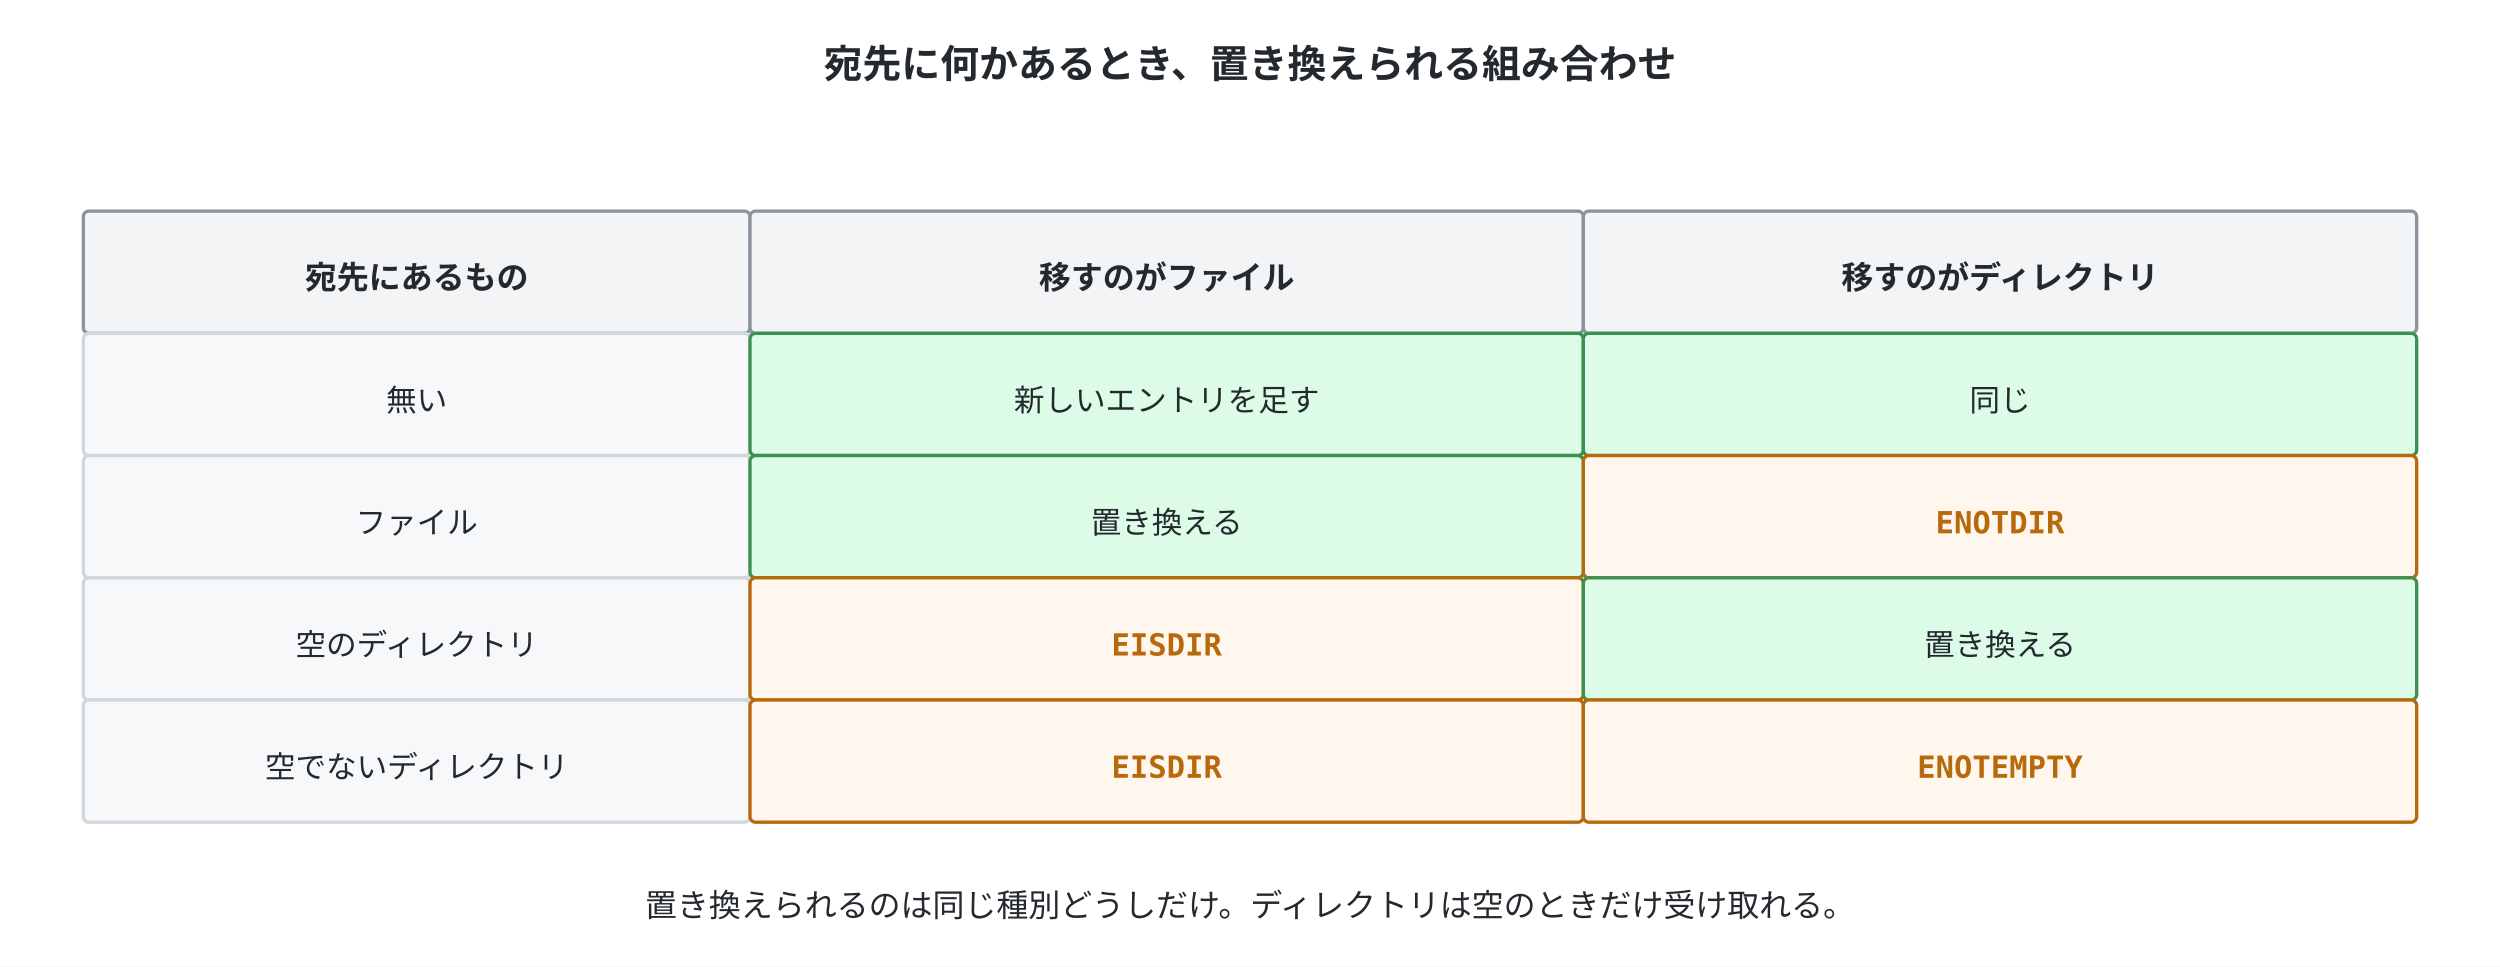
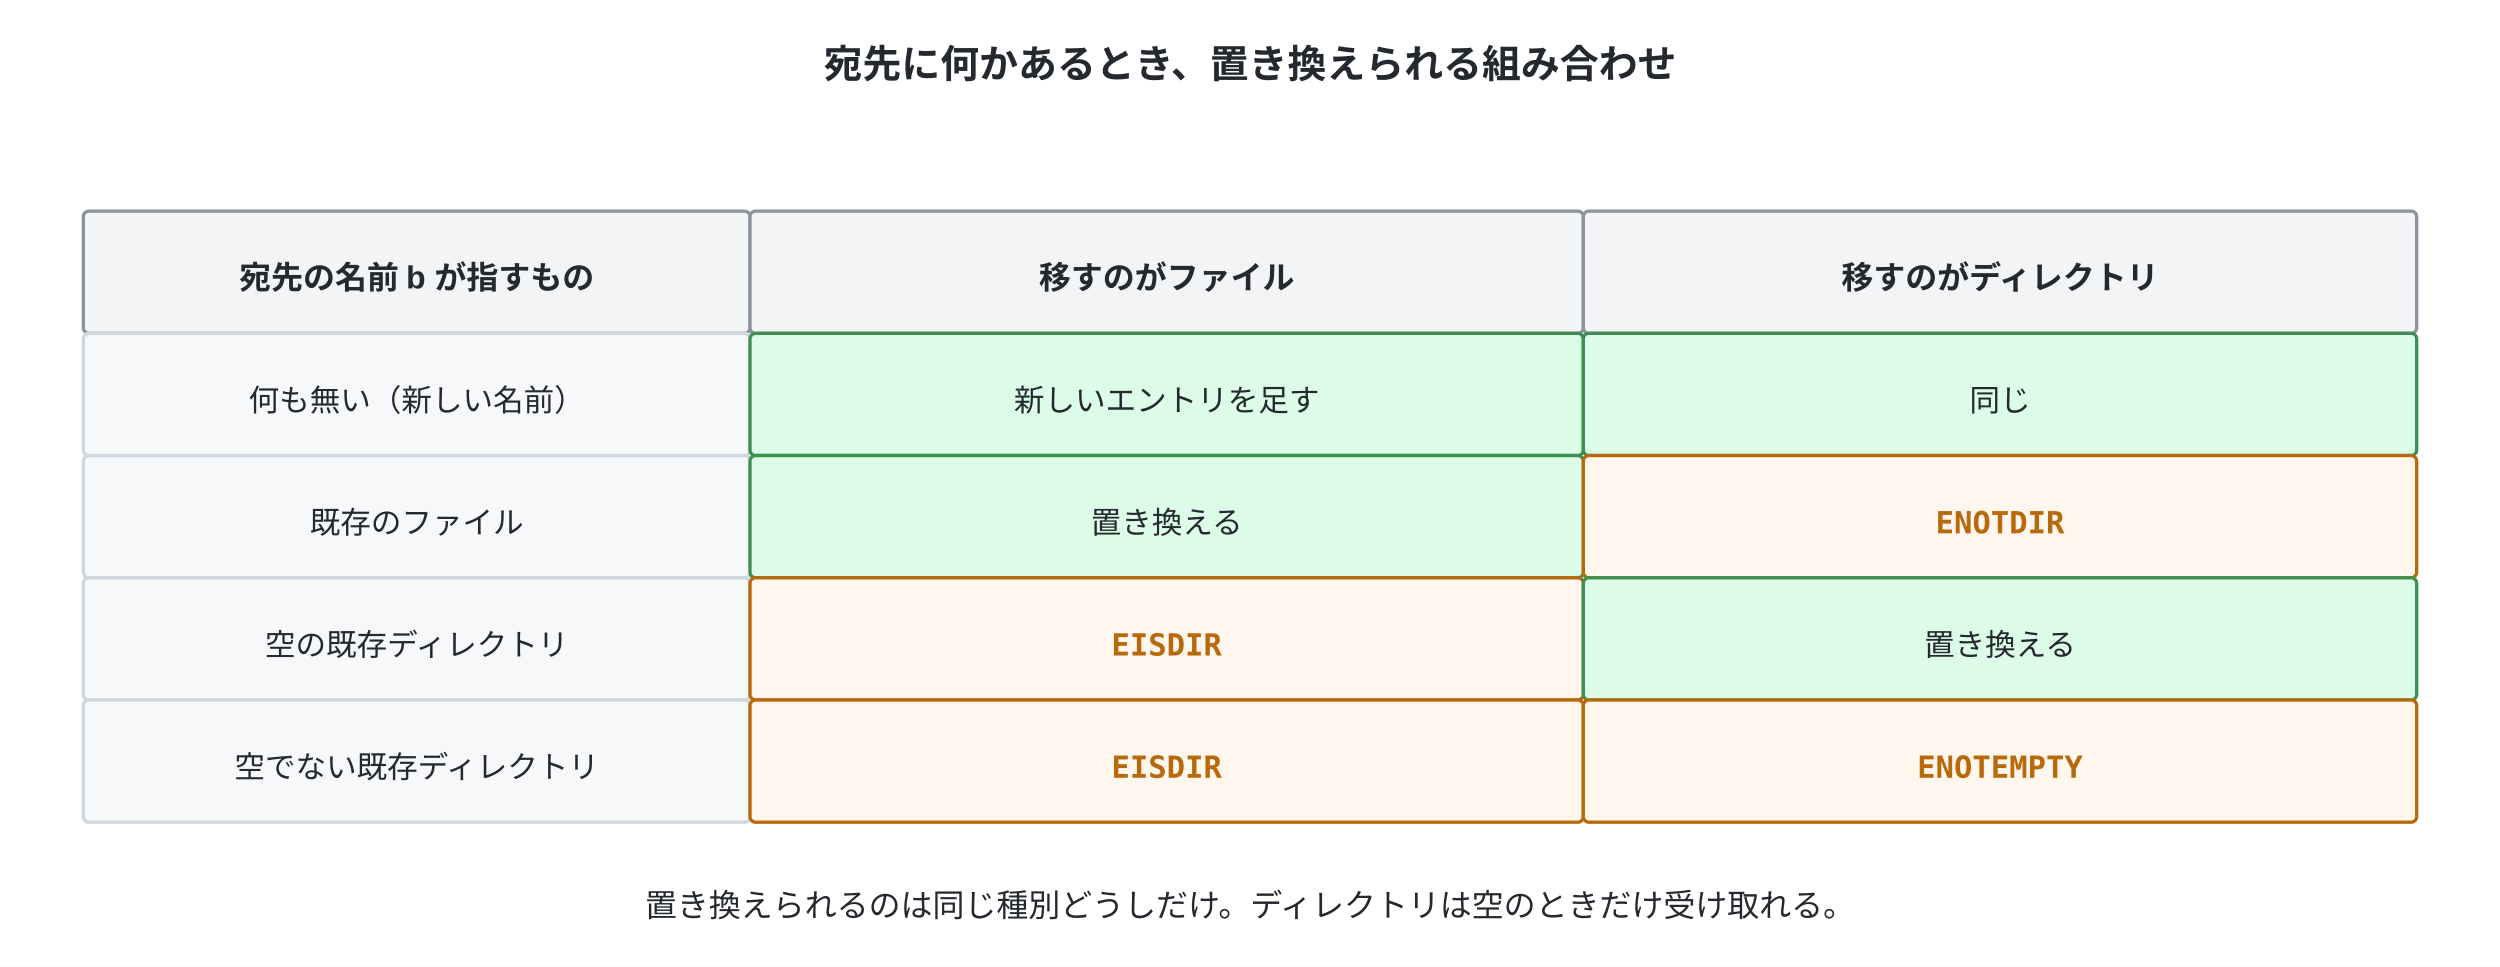
<svg xmlns="http://www.w3.org/2000/svg" width="900" height="348" viewBox="0 0 900 348" role="img" font-family="Helvetica Neue, Arial, Hiragino Sans, Noto Sans JP, sans-serif">
  <rect x="0" y="0" width="900" height="348" fill="#ffffff" />
  <defs>
    <marker id="a" viewBox="0 0 10 10" refX="9" refY="5" markerWidth="7" markerHeight="7" orient="auto-start-reverse">
      <path d="M 0 0 L 10 5 L 0 10 z" fill="#b8860b" />
    </marker>
  </defs>
  <text x="450" y="28" font-size="14" fill="#24292f" text-anchor="middle" font-family="Helvetica Neue, Arial, Hiragino Sans, Noto Sans JP, sans-serif" font-weight="bold">宛先に何かあるとき、置き換えられる組み合わせ</text>
  <rect x="30" y="76" width="240" height="44" rx="2" fill="#f3f4f6" stroke="#8b949e" stroke-width="1.2" />
-   <text x="150" y="104" font-size="11.5" fill="#24292f" text-anchor="middle" font-family="Helvetica Neue, Arial, Hiragino Sans, Noto Sans JP, sans-serif" font-weight="bold">宛先にあるもの</text>
+   <text x="150" y="104" font-size="11.5" fill="#24292f" text-anchor="middle" font-family="Helvetica Neue, Arial, Hiragino Sans, Noto Sans JP, sans-serif" font-weight="bold">宛先の名前 b が指すもの</text>
  <rect x="270" y="76" width="300" height="44" rx="2" fill="#f3f4f6" stroke="#8b949e" stroke-width="1.2" />
  <text x="420" y="104" font-size="11.5" fill="#24292f" text-anchor="middle" font-family="Helvetica Neue, Arial, Hiragino Sans, Noto Sans JP, sans-serif" font-weight="bold">移すのがファイル</text>
  <rect x="570" y="76" width="300" height="44" rx="2" fill="#f3f4f6" stroke="#8b949e" stroke-width="1.2" />
  <text x="720" y="104" font-size="11.5" fill="#24292f" text-anchor="middle" font-family="Helvetica Neue, Arial, Hiragino Sans, Noto Sans JP, sans-serif" font-weight="bold">移すのがディレクトリ</text>
  <rect x="30" y="120" width="240" height="44" rx="2" fill="#f6f8fa" stroke="#d0d7de" stroke-width="1.2" />
-   <text x="150" y="148" font-size="11" fill="#24292f" text-anchor="middle" font-family="Helvetica Neue, Arial, Hiragino Sans, Noto Sans JP, sans-serif" font-weight="normal">無い</text>
+   <text x="150" y="148" font-size="11" fill="#24292f" text-anchor="middle" font-family="Helvetica Neue, Arial, Hiragino Sans, Noto Sans JP, sans-serif" font-weight="normal">何も無い（新しい名前）</text>
  <rect x="270" y="120" width="300" height="44" rx="2" fill="#dcfce7" stroke="#3f8f52" stroke-width="1.2" />
  <text x="420" y="148" font-size="11" fill="#24292f" text-anchor="middle" font-family="Helvetica Neue, Arial, Hiragino Sans, Noto Sans JP, sans-serif" font-weight="normal">新しいエントリを足す</text>
  <rect x="570" y="120" width="300" height="44" rx="2" fill="#dcfce7" stroke="#3f8f52" stroke-width="1.2" />
  <text x="720" y="148" font-size="11" fill="#24292f" text-anchor="middle" font-family="Helvetica Neue, Arial, Hiragino Sans, Noto Sans JP, sans-serif" font-weight="normal">同じ</text>
  <rect x="30" y="164" width="240" height="44" rx="2" fill="#f6f8fa" stroke="#d0d7de" stroke-width="1.2" />
-   <text x="150" y="192" font-size="11" fill="#24292f" text-anchor="middle" font-family="Helvetica Neue, Arial, Hiragino Sans, Noto Sans JP, sans-serif" font-weight="normal">ファイル</text>
+   <text x="150" y="192" font-size="11" fill="#24292f" text-anchor="middle" font-family="Helvetica Neue, Arial, Hiragino Sans, Noto Sans JP, sans-serif" font-weight="normal">既存のファイル</text>
  <rect x="270" y="164" width="300" height="44" rx="2" fill="#dcfce7" stroke="#3f8f52" stroke-width="1.2" />
  <text x="420" y="192" font-size="11" fill="#24292f" text-anchor="middle" font-family="Helvetica Neue, Arial, Hiragino Sans, Noto Sans JP, sans-serif" font-weight="normal">置き換える</text>
  <rect x="570" y="164" width="300" height="44" rx="2" fill="#fff7ed" stroke="#b8690b" stroke-width="1.2" />
  <text x="720" y="192" font-size="11" fill="#b8690b" text-anchor="middle" font-family="SFMono-Regular, Menlo, Consolas, monospace" font-weight="bold">ENOTDIR</text>
  <rect x="30" y="208" width="240" height="44" rx="2" fill="#f6f8fa" stroke="#d0d7de" stroke-width="1.2" />
-   <text x="150" y="236" font-size="11" fill="#24292f" text-anchor="middle" font-family="Helvetica Neue, Arial, Hiragino Sans, Noto Sans JP, sans-serif" font-weight="normal">空のディレクトリ</text>
+   <text x="150" y="236" font-size="11" fill="#24292f" text-anchor="middle" font-family="Helvetica Neue, Arial, Hiragino Sans, Noto Sans JP, sans-serif" font-weight="normal">空の既存ディレクトリ</text>
  <rect x="270" y="208" width="300" height="44" rx="2" fill="#fff7ed" stroke="#b8690b" stroke-width="1.2" />
  <text x="420" y="236" font-size="11" fill="#b8690b" text-anchor="middle" font-family="SFMono-Regular, Menlo, Consolas, monospace" font-weight="bold">EISDIR</text>
  <rect x="570" y="208" width="300" height="44" rx="2" fill="#dcfce7" stroke="#3f8f52" stroke-width="1.2" />
  <text x="720" y="236" font-size="11" fill="#24292f" text-anchor="middle" font-family="Helvetica Neue, Arial, Hiragino Sans, Noto Sans JP, sans-serif" font-weight="normal">置き換える</text>
  <rect x="30" y="252" width="240" height="44" rx="2" fill="#f6f8fa" stroke="#d0d7de" stroke-width="1.2" />
-   <text x="150" y="280" font-size="11" fill="#24292f" text-anchor="middle" font-family="Helvetica Neue, Arial, Hiragino Sans, Noto Sans JP, sans-serif" font-weight="normal">空でないディレクトリ</text>
+   <text x="150" y="280" font-size="11" fill="#24292f" text-anchor="middle" font-family="Helvetica Neue, Arial, Hiragino Sans, Noto Sans JP, sans-serif" font-weight="normal">空でない既存ディレクトリ</text>
  <rect x="270" y="252" width="300" height="44" rx="2" fill="#fff7ed" stroke="#b8690b" stroke-width="1.2" />
  <text x="420" y="280" font-size="11" fill="#b8690b" text-anchor="middle" font-family="SFMono-Regular, Menlo, Consolas, monospace" font-weight="bold">EISDIR</text>
  <rect x="570" y="252" width="300" height="44" rx="2" fill="#fff7ed" stroke="#b8690b" stroke-width="1.2" />
  <text x="720" y="280" font-size="11" fill="#b8690b" text-anchor="middle" font-family="SFMono-Regular, Menlo, Consolas, monospace" font-weight="bold">ENOTEMPTY</text>
  <text x="450" y="330" font-size="11.5" fill="#24292f" text-anchor="middle" font-family="Helvetica Neue, Arial, Hiragino Sans, Noto Sans JP, sans-serif" font-weight="normal">置き換えられるのは同じ種別どうしだけ。ディレクトリは空のときだけ受け取れる。</text>
</svg>
